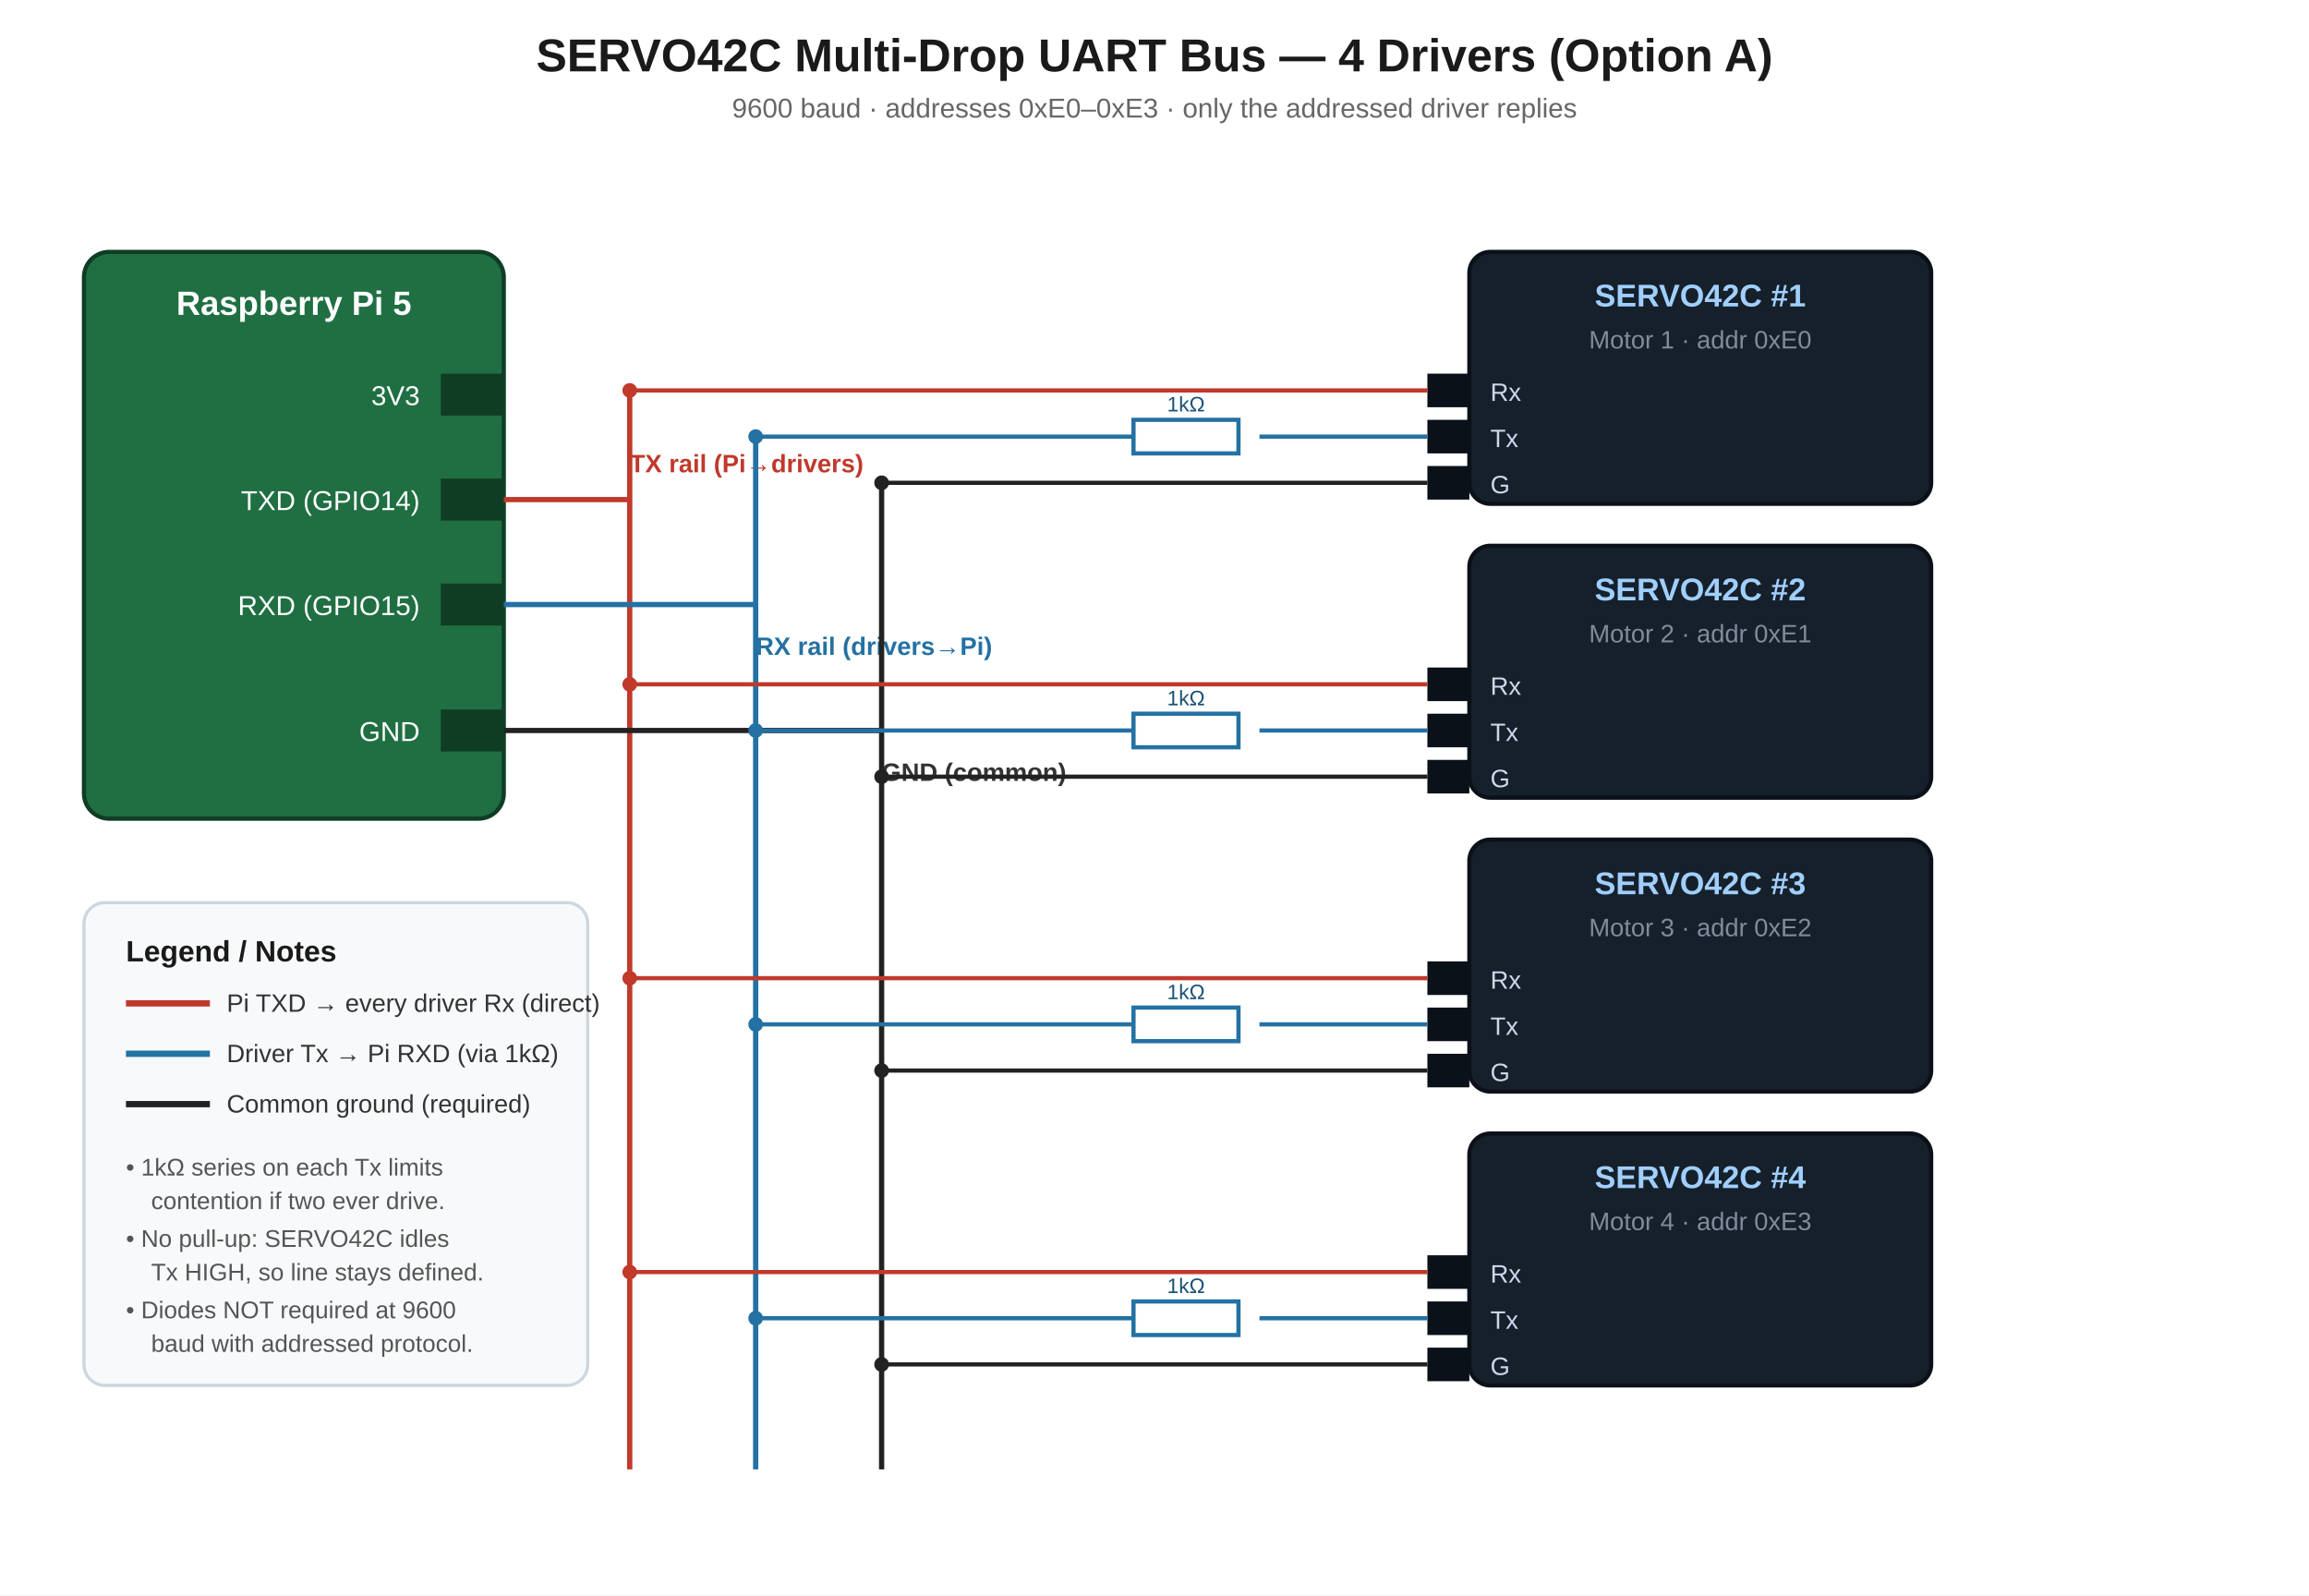
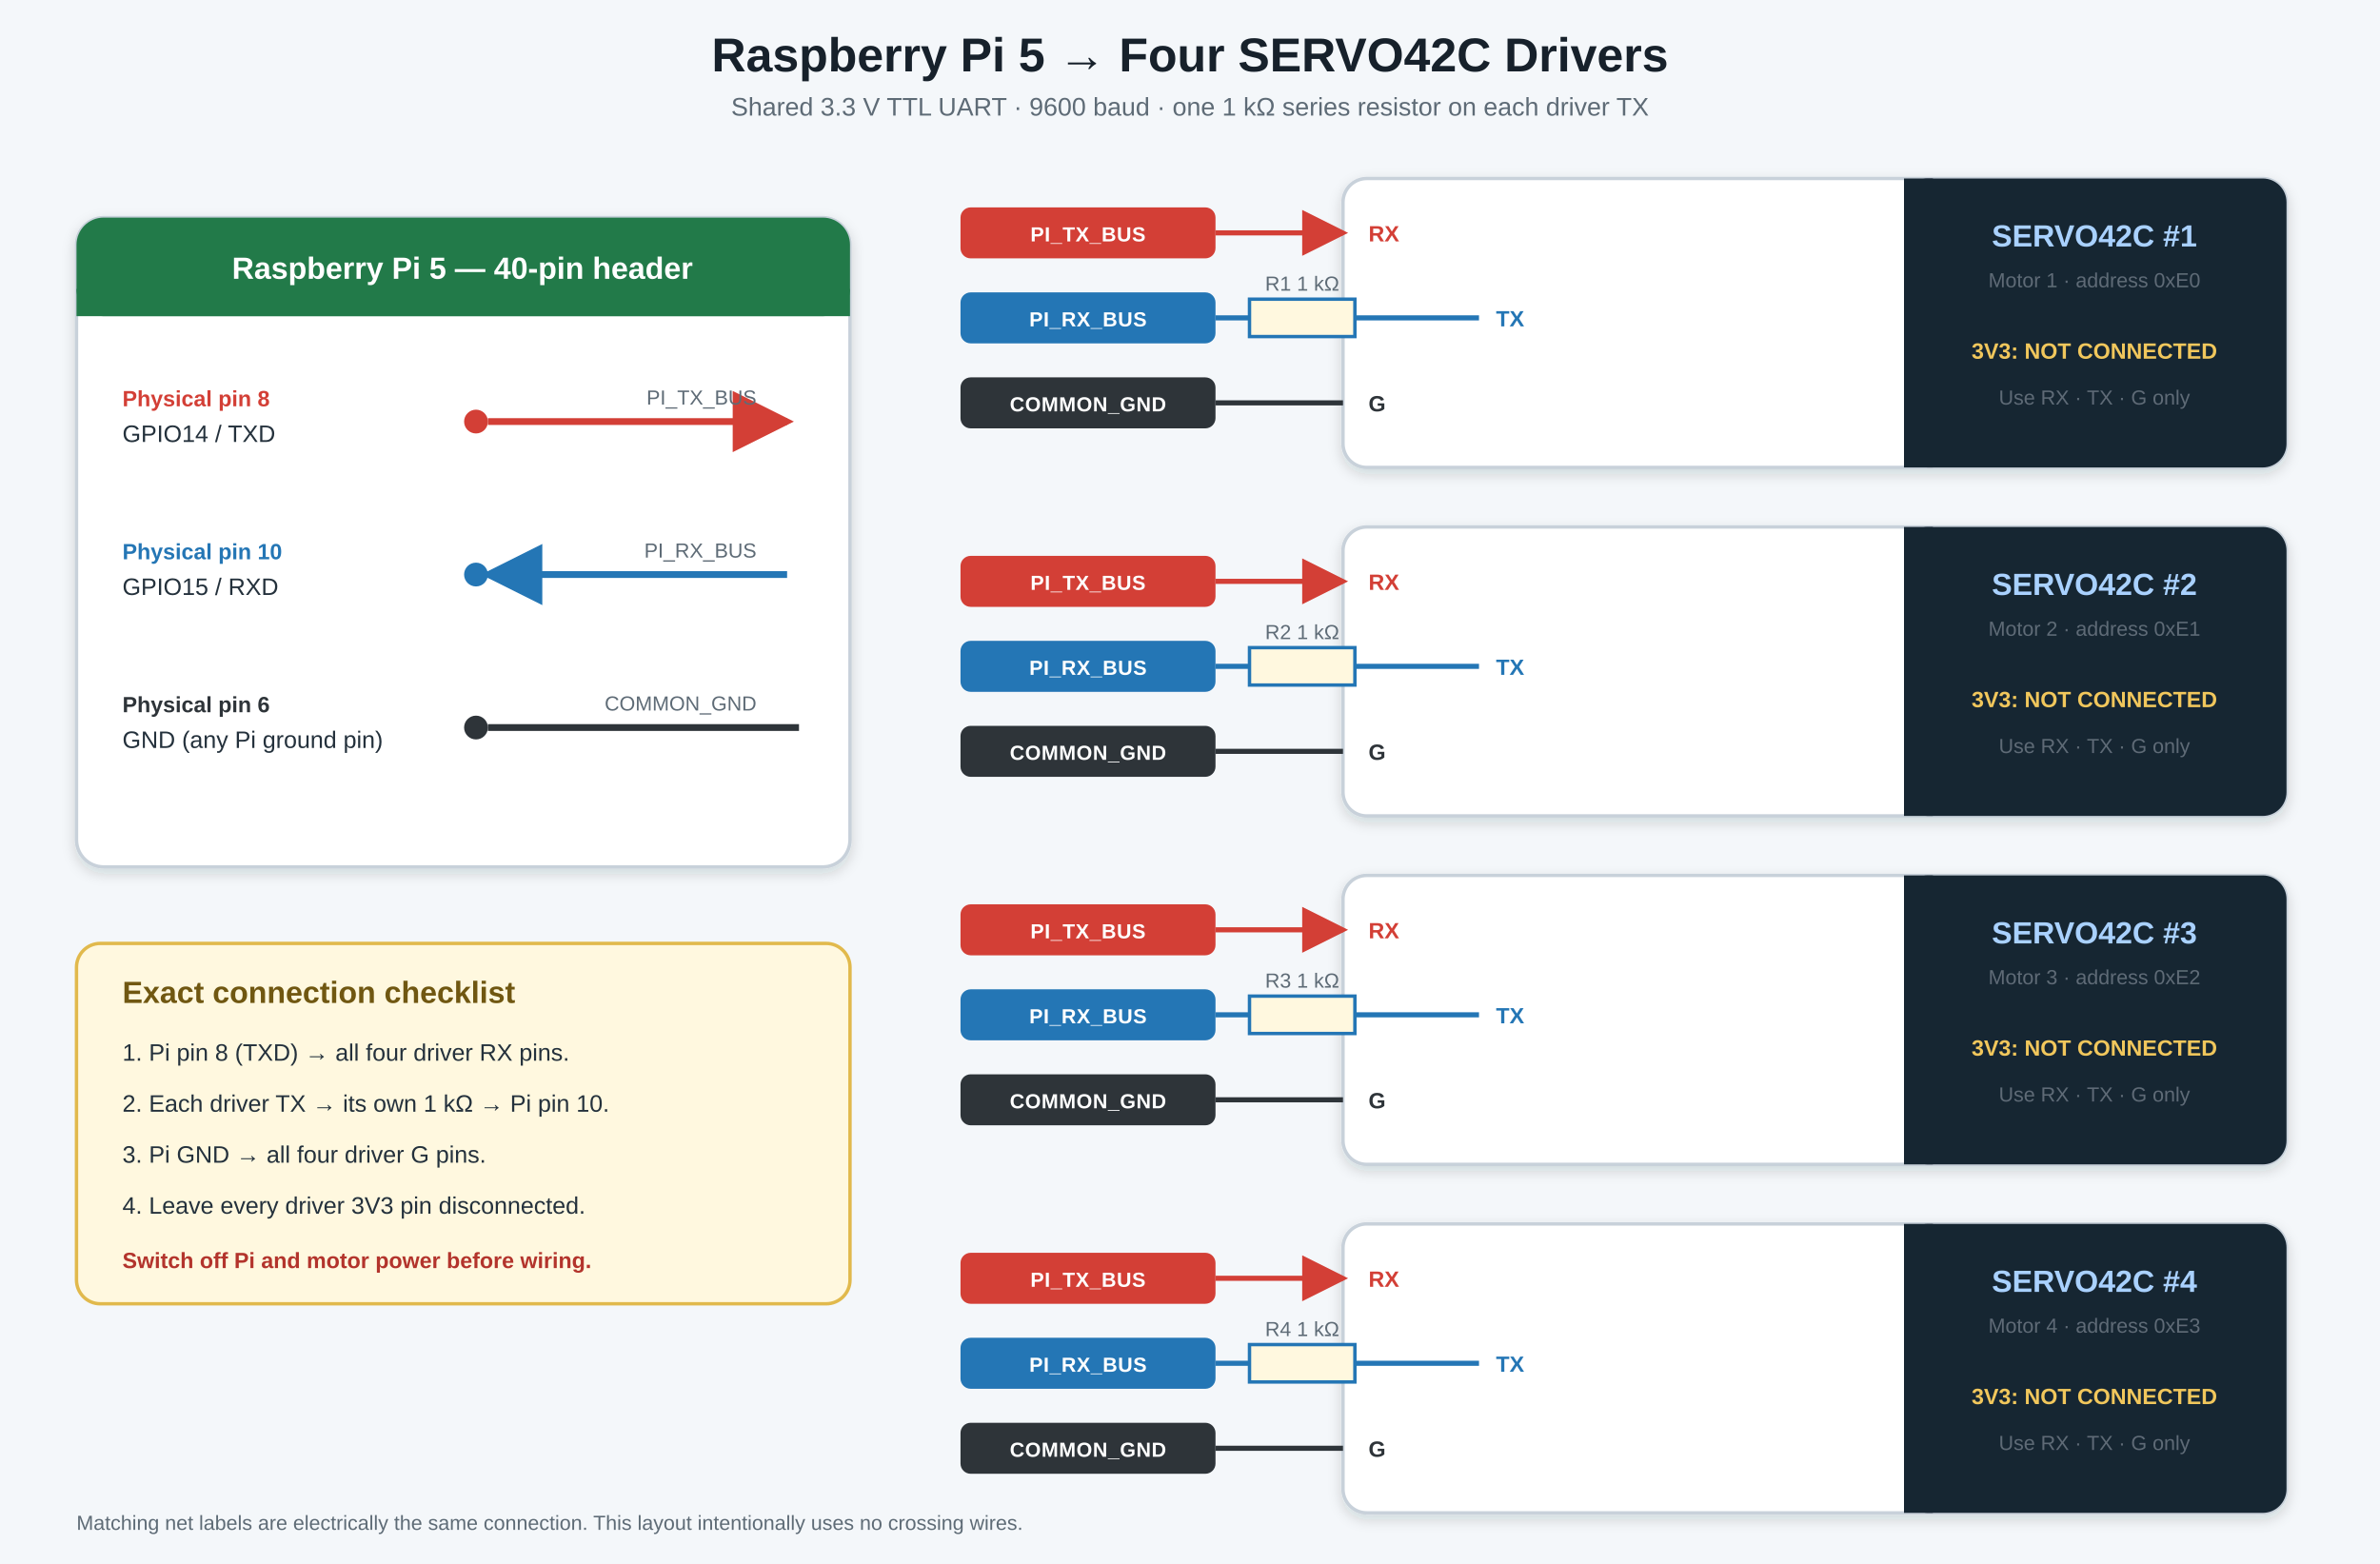
- <svg xmlns="http://www.w3.org/2000/svg" width="1100" height="760" viewBox="0 0 1100 760" font-family="Segoe UI, Arial, sans-serif">
+ <svg xmlns="http://www.w3.org/2000/svg" width="1400" height="920" viewBox="0 0 1400 920" font-family="Segoe UI, Arial, sans-serif">
  <defs>
-     <marker id="dot" markerWidth="8" markerHeight="8" refX="4" refY="4">
-       <circle cx="4" cy="4" r="3" fill="#222" />
+     <filter id="shadow" x="-20%" y="-20%" width="140%" height="140%">
+       <feDropShadow dx="0" dy="3" stdDeviation="4" flood-color="#15202b" flood-opacity="0.16" />
+     </filter>
+     <marker id="arrow-red" markerWidth="9" markerHeight="9" refX="8" refY="4.5" orient="auto">
+       <path d="M0,0 L9,4.5 L0,9 Z" fill="#d33f36" />
    </marker>
+     <marker id="arrow-blue" markerWidth="9" markerHeight="9" refX="8" refY="4.5" orient="auto">
+       <path d="M0,0 L9,4.5 L0,9 Z" fill="#2476b5" />
+     </marker>
+     <style>
+       .title { font-size: 28px; font-weight: 700; fill: #17212b; }
+       .subtitle { font-size: 15px; fill: #5e6b76; }
+       .card-title { font-size: 18px; font-weight: 700; }
+       .label { font-size: 14px; fill: #24313c; }
+       .small { font-size: 12px; fill: #5e6b76; }
+       .pin { font-size: 13px; font-weight: 600; }
+       .net { font-size: 12px; font-weight: 700; fill: #ffffff; letter-spacing: 0.3px; }
+     </style>
  </defs>
-   <rect x="0" y="0" width="1100" height="760" fill="#ffffff" />
-   <text x="550" y="34" text-anchor="middle" font-size="22" font-weight="700" fill="#1a1a1a">
-     SERVO42C Multi-Drop UART Bus — 4 Drivers (Option A)
-   </text>
-   <text x="550" y="56" text-anchor="middle" font-size="13" fill="#666">
-     9600 baud · addresses 0xE0–0xE3 · only the addressed driver replies
-   </text>
-   <rect x="40" y="120" width="200" height="270" rx="12" fill="#1f6f43" stroke="#0f3d24" stroke-width="2" />
-   <text x="140" y="150" text-anchor="middle" font-size="16" font-weight="700" fill="#ffffff">Raspberry Pi 5</text>
-   <g font-size="13" fill="#ffffff">
-     <rect x="210" y="178" width="30" height="20" fill="#0f3d24" />
-     <text x="200" y="193" text-anchor="end">3V3</text>
-     <rect x="210" y="228" width="30" height="20" fill="#0f3d24" />
-     <text x="200" y="243" text-anchor="end">TXD (GPIO14)</text>
-     <rect x="210" y="278" width="30" height="20" fill="#0f3d24" />
-     <text x="200" y="293" text-anchor="end">RXD (GPIO15)</text>
-     <rect x="210" y="338" width="30" height="20" fill="#0f3d24" />
-     <text x="200" y="353" text-anchor="end">GND</text>
+   <rect width="1400" height="920" fill="#f4f7fa" />
+   <text x="700" y="42" text-anchor="middle" class="title">Raspberry Pi 5 → Four SERVO42C Drivers</text>
+   <text x="700" y="68" text-anchor="middle" class="subtitle">Shared 3.3 V TTL UART · 9600 baud · one 1 kΩ series resistor on each driver TX</text>
+   <g filter="url(#shadow)">
+     <rect x="45" y="128" width="455" height="382" rx="16" fill="#ffffff" stroke="#c8d1da" stroke-width="2" />
+     <rect x="45" y="128" width="455" height="58" rx="16" fill="#247a4a" />
+     <path d="M45 170 H500 V186 H45 Z" fill="#247a4a" />
+     <text x="272" y="164" text-anchor="middle" class="card-title" fill="#ffffff">Raspberry Pi 5 — 40-pin header</text>
  </g>
-   <text x="300" y="225" font-size="12" fill="#c0392b" font-weight="700">TX rail (Pi→drivers)</text>
-   <line x1="240" y1="238" x2="300" y2="238" stroke="#c0392b" stroke-width="2.5" />
-   <line x1="300" y1="186" x2="300" y2="700" stroke="#c0392b" stroke-width="2.5" />
-   <text x="360" y="312" font-size="12" fill="#2471a3" font-weight="700">RX rail (drivers→Pi)</text>
-   <line x1="240" y1="288" x2="360" y2="288" stroke="#2471a3" stroke-width="2.5" />
-   <line x1="360" y1="208" x2="360" y2="700" stroke="#2471a3" stroke-width="2.5" />
-   <text x="420" y="372" font-size="12" fill="#333" font-weight="700">GND (common)</text>
-   <line x1="240" y1="348" x2="420" y2="348" stroke="#222" stroke-width="2.5" />
-   <line x1="420" y1="230" x2="420" y2="700" stroke="#222" stroke-width="2.5" />
-   <g>
-     <g>
-       <rect x="700" y="120" width="220" height="120" rx="10" fill="#16202b" stroke="#0b1118" stroke-width="2" />
-       <text x="810" y="146" text-anchor="middle" font-size="15" font-weight="700" fill="#a0cfff">SERVO42C #1</text>
-       <text x="810" y="166" text-anchor="middle" font-size="12" fill="#7f8c9b">Motor 1 · addr 0xE0</text>
-       <rect x="680" y="178" width="20" height="16" fill="#0b1118" />
-       <text x="710" y="191" font-size="12" fill="#cfd6ee">Rx</text>
-       <rect x="680" y="200" width="20" height="16" fill="#0b1118" />
-       <text x="710" y="213" font-size="12" fill="#cfd6ee">Tx</text>
-       <rect x="680" y="222" width="20" height="16" fill="#0b1118" />
-       <text x="710" y="235" font-size="12" fill="#cfd6ee">G</text>
-       <line x1="300" y1="186" x2="680" y2="186" stroke="#c0392b" stroke-width="2" />
-       <circle cx="300" cy="186" r="3.5" fill="#c0392b" />
-       <line x1="600" y1="208" x2="680" y2="208" stroke="#2471a3" stroke-width="2" />
-       <rect x="540" y="200" width="50" height="16" fill="#fff" stroke="#2471a3" stroke-width="2" />
-       <text x="565" y="196" text-anchor="middle" font-size="10" fill="#1a5276">1kΩ</text>
-       <line x1="360" y1="208" x2="540" y2="208" stroke="#2471a3" stroke-width="2" />
-       <circle cx="360" cy="208" r="3.5" fill="#2471a3" />
-       <line x1="420" y1="230" x2="680" y2="230" stroke="#222" stroke-width="2" />
-       <circle cx="420" cy="230" r="3.5" fill="#222" />
-     </g>
-     <g>
-       <rect x="700" y="260" width="220" height="120" rx="10" fill="#16202b" stroke="#0b1118" stroke-width="2" />
-       <text x="810" y="286" text-anchor="middle" font-size="15" font-weight="700" fill="#a0cfff">SERVO42C #2</text>
-       <text x="810" y="306" text-anchor="middle" font-size="12" fill="#7f8c9b">Motor 2 · addr 0xE1</text>
-       <rect x="680" y="318" width="20" height="16" fill="#0b1118" />
-       <text x="710" y="331" font-size="12" fill="#cfd6ee">Rx</text>
-       <rect x="680" y="340" width="20" height="16" fill="#0b1118" />
-       <text x="710" y="353" font-size="12" fill="#cfd6ee">Tx</text>
-       <rect x="680" y="362" width="20" height="16" fill="#0b1118" />
-       <text x="710" y="375" font-size="12" fill="#cfd6ee">G</text>
-       <line x1="300" y1="326" x2="680" y2="326" stroke="#c0392b" stroke-width="2" />
-       <circle cx="300" cy="326" r="3.5" fill="#c0392b" />
-       <line x1="600" y1="348" x2="680" y2="348" stroke="#2471a3" stroke-width="2" />
-       <rect x="540" y="340" width="50" height="16" fill="#fff" stroke="#2471a3" stroke-width="2" />
-       <text x="565" y="336" text-anchor="middle" font-size="10" fill="#1a5276">1kΩ</text>
-       <line x1="360" y1="348" x2="540" y2="348" stroke="#2471a3" stroke-width="2" />
-       <circle cx="360" cy="348" r="3.5" fill="#2471a3" />
-       <line x1="420" y1="370" x2="680" y2="370" stroke="#222" stroke-width="2" />
-       <circle cx="420" cy="370" r="3.5" fill="#222" />
-     </g>
-     <g>
-       <rect x="700" y="400" width="220" height="120" rx="10" fill="#16202b" stroke="#0b1118" stroke-width="2" />
-       <text x="810" y="426" text-anchor="middle" font-size="15" font-weight="700" fill="#a0cfff">SERVO42C #3</text>
-       <text x="810" y="446" text-anchor="middle" font-size="12" fill="#7f8c9b">Motor 3 · addr 0xE2</text>
-       <rect x="680" y="458" width="20" height="16" fill="#0b1118" />
-       <text x="710" y="471" font-size="12" fill="#cfd6ee">Rx</text>
-       <rect x="680" y="480" width="20" height="16" fill="#0b1118" />
-       <text x="710" y="493" font-size="12" fill="#cfd6ee">Tx</text>
-       <rect x="680" y="502" width="20" height="16" fill="#0b1118" />
-       <text x="710" y="515" font-size="12" fill="#cfd6ee">G</text>
-       <line x1="300" y1="466" x2="680" y2="466" stroke="#c0392b" stroke-width="2" />
-       <circle cx="300" cy="466" r="3.5" fill="#c0392b" />
-       <line x1="600" y1="488" x2="680" y2="488" stroke="#2471a3" stroke-width="2" />
-       <rect x="540" y="480" width="50" height="16" fill="#fff" stroke="#2471a3" stroke-width="2" />
-       <text x="565" y="476" text-anchor="middle" font-size="10" fill="#1a5276">1kΩ</text>
-       <line x1="360" y1="488" x2="540" y2="488" stroke="#2471a3" stroke-width="2" />
-       <circle cx="360" cy="488" r="3.5" fill="#2471a3" />
-       <line x1="420" y1="510" x2="680" y2="510" stroke="#222" stroke-width="2" />
-       <circle cx="420" cy="510" r="3.5" fill="#222" />
-     </g>
-     <g>
-       <rect x="700" y="540" width="220" height="120" rx="10" fill="#16202b" stroke="#0b1118" stroke-width="2" />
-       <text x="810" y="566" text-anchor="middle" font-size="15" font-weight="700" fill="#a0cfff">SERVO42C #4</text>
-       <text x="810" y="586" text-anchor="middle" font-size="12" fill="#7f8c9b">Motor 4 · addr 0xE3</text>
-       <rect x="680" y="598" width="20" height="16" fill="#0b1118" />
-       <text x="710" y="611" font-size="12" fill="#cfd6ee">Rx</text>
-       <rect x="680" y="620" width="20" height="16" fill="#0b1118" />
-       <text x="710" y="633" font-size="12" fill="#cfd6ee">Tx</text>
-       <rect x="680" y="642" width="20" height="16" fill="#0b1118" />
-       <text x="710" y="655" font-size="12" fill="#cfd6ee">G</text>
-       <line x1="300" y1="606" x2="680" y2="606" stroke="#c0392b" stroke-width="2" />
-       <circle cx="300" cy="606" r="3.5" fill="#c0392b" />
-       <line x1="600" y1="628" x2="680" y2="628" stroke="#2471a3" stroke-width="2" />
-       <rect x="540" y="620" width="50" height="16" fill="#fff" stroke="#2471a3" stroke-width="2" />
-       <text x="565" y="616" text-anchor="middle" font-size="10" fill="#1a5276">1kΩ</text>
-       <line x1="360" y1="628" x2="540" y2="628" stroke="#2471a3" stroke-width="2" />
-       <circle cx="360" cy="628" r="3.5" fill="#2471a3" />
-       <line x1="420" y1="650" x2="680" y2="650" stroke="#222" stroke-width="2" />
-       <circle cx="420" cy="650" r="3.5" fill="#222" />
-     </g>
+   <text x="72" y="239" class="pin" fill="#d33f36">Physical pin 8</text>
+   <text x="72" y="260" class="label">GPIO14 / TXD</text>
+   <circle cx="280" cy="248" r="7" fill="#d33f36" />
+   <line x1="287" y1="248" x2="463" y2="248" stroke="#d33f36" stroke-width="4" marker-end="url(#arrow-red)" />
+   <text x="72" y="329" class="pin" fill="#2476b5">Physical pin 10</text>
+   <text x="72" y="350" class="label">GPIO15 / RXD</text>
+   <circle cx="280" cy="338" r="7" fill="#2476b5" />
+   <line x1="463" y1="338" x2="287" y2="338" stroke="#2476b5" stroke-width="4" marker-end="url(#arrow-blue)" />
+   <text x="72" y="419" class="pin" fill="#2e3439">Physical pin 6</text>
+   <text x="72" y="440" class="label">GND (any Pi ground pin)</text>
+   <circle cx="280" cy="428" r="7" fill="#2e3439" />
+   <line x1="287" y1="428" x2="470" y2="428" stroke="#2e3439" stroke-width="4" />
+   <text x="445" y="238" text-anchor="end" class="small" fill="#d33f36">PI_TX_BUS</text>
+   <text x="445" y="328" text-anchor="end" class="small" fill="#2476b5">PI_RX_BUS</text>
+   <text x="445" y="418" text-anchor="end" class="small" fill="#2e3439">COMMON_GND</text>
+   <g filter="url(#shadow)">
+     <rect x="790" y="105" width="555" height="170" rx="14" fill="#ffffff" stroke="#c8d1da" stroke-width="2" />
+     <rect x="1120" y="105" width="225" height="170" rx="14" fill="#172633" />
+     <path d="M1120 105 H1137 V275 H1120 Z" fill="#172633" />
+     <text x="1232" y="145" text-anchor="middle" class="card-title" fill="#a9d1ff">SERVO42C #1</text>
+     <text x="1232" y="169" text-anchor="middle" class="small" fill="#c2ccd5">Motor 1 · address 0xE0</text>
+     <text x="1232" y="211" text-anchor="middle" class="pin" fill="#f1c75b">3V3: NOT CONNECTED</text>
+     <text x="1232" y="238" text-anchor="middle" class="small" fill="#c2ccd5">Use RX · TX · G only</text>
  </g>
-   <g>
-     <rect x="40" y="430" width="240" height="230" rx="10" fill="#f7f9fb" stroke="#cdd6df" stroke-width="1.5" />
-     <text x="60" y="458" font-size="14" font-weight="700" fill="#1a1a1a">Legend / Notes</text>
-     <line x1="60" y1="478" x2="100" y2="478" stroke="#c0392b" stroke-width="3" />
-     <text x="108" y="482" font-size="12" fill="#333">Pi TXD → every driver Rx (direct)</text>
-     <line x1="60" y1="502" x2="100" y2="502" stroke="#2471a3" stroke-width="3" />
-     <text x="108" y="506" font-size="12" fill="#333">Driver Tx → Pi RXD (via 1kΩ)</text>
-     <line x1="60" y1="526" x2="100" y2="526" stroke="#222" stroke-width="3" />
-     <text x="108" y="530" font-size="12" fill="#333">Common ground (required)</text>
-     <text x="60" y="560" font-size="11.5" fill="#555">• 1kΩ series on each Tx limits</text>
-     <text x="72" y="576" font-size="11.5" fill="#555">contention if two ever drive.</text>
-     <text x="60" y="594" font-size="11.5" fill="#555">• No pull-up: SERVO42C idles</text>
-     <text x="72" y="610" font-size="11.5" fill="#555">Tx HIGH, so line stays defined.</text>
-     <text x="60" y="628" font-size="11.5" fill="#555">• Diodes NOT required at 9600</text>
-     <text x="72" y="644" font-size="11.5" fill="#555">baud with addressed protocol.</text>
+   <rect x="565" y="122" width="150" height="30" rx="6" fill="#d33f36" />
+   <text x="640" y="142" text-anchor="middle" class="net">PI_TX_BUS</text>
+   <line x1="715" y1="137" x2="790" y2="137" stroke="#d33f36" stroke-width="3" marker-end="url(#arrow-red)" />
+   <text x="805" y="142" class="pin" fill="#d33f36">RX</text>
+   <rect x="565" y="172" width="150" height="30" rx="6" fill="#2476b5" />
+   <text x="640" y="192" text-anchor="middle" class="net">PI_RX_BUS</text>
+   <line x1="715" y1="187" x2="735" y2="187" stroke="#2476b5" stroke-width="3" />
+   <rect x="735" y="176" width="62" height="22" fill="#fff8df" stroke="#2476b5" stroke-width="2" />
+   <text x="766" y="171" text-anchor="middle" class="small" fill="#2476b5">R1 1 kΩ</text>
+   <line x1="797" y1="187" x2="870" y2="187" stroke="#2476b5" stroke-width="3" />
+   <text x="880" y="192" class="pin" fill="#2476b5">TX</text>
+   <rect x="565" y="222" width="150" height="30" rx="6" fill="#2e3439" />
+   <text x="640" y="242" text-anchor="middle" class="net">COMMON_GND</text>
+   <line x1="715" y1="237" x2="790" y2="237" stroke="#2e3439" stroke-width="3" />
+   <text x="805" y="242" class="pin" fill="#2e3439">G</text>
+   <g filter="url(#shadow)">
+     <rect x="790" y="310" width="555" height="170" rx="14" fill="#ffffff" stroke="#c8d1da" stroke-width="2" />
+     <rect x="1120" y="310" width="225" height="170" rx="14" fill="#172633" />
+     <path d="M1120 310 H1137 V480 H1120 Z" fill="#172633" />
+     <text x="1232" y="350" text-anchor="middle" class="card-title" fill="#a9d1ff">SERVO42C #2</text>
+     <text x="1232" y="374" text-anchor="middle" class="small" fill="#c2ccd5">Motor 2 · address 0xE1</text>
+     <text x="1232" y="416" text-anchor="middle" class="pin" fill="#f1c75b">3V3: NOT CONNECTED</text>
+     <text x="1232" y="443" text-anchor="middle" class="small" fill="#c2ccd5">Use RX · TX · G only</text>
  </g>
-   <g>
-     <rect x="40" y="120" width="0" height="0" />
+   <rect x="565" y="327" width="150" height="30" rx="6" fill="#d33f36" />
+   <text x="640" y="347" text-anchor="middle" class="net">PI_TX_BUS</text>
+   <line x1="715" y1="342" x2="790" y2="342" stroke="#d33f36" stroke-width="3" marker-end="url(#arrow-red)" />
+   <text x="805" y="347" class="pin" fill="#d33f36">RX</text>
+   <rect x="565" y="377" width="150" height="30" rx="6" fill="#2476b5" />
+   <text x="640" y="397" text-anchor="middle" class="net">PI_RX_BUS</text>
+   <line x1="715" y1="392" x2="735" y2="392" stroke="#2476b5" stroke-width="3" />
+   <rect x="735" y="381" width="62" height="22" fill="#fff8df" stroke="#2476b5" stroke-width="2" />
+   <text x="766" y="376" text-anchor="middle" class="small" fill="#2476b5">R2 1 kΩ</text>
+   <line x1="797" y1="392" x2="870" y2="392" stroke="#2476b5" stroke-width="3" />
+   <text x="880" y="397" class="pin" fill="#2476b5">TX</text>
+   <rect x="565" y="427" width="150" height="30" rx="6" fill="#2e3439" />
+   <text x="640" y="447" text-anchor="middle" class="net">COMMON_GND</text>
+   <line x1="715" y1="442" x2="790" y2="442" stroke="#2e3439" stroke-width="3" />
+   <text x="805" y="447" class="pin" fill="#2e3439">G</text>
+   <g filter="url(#shadow)">
+     <rect x="790" y="515" width="555" height="170" rx="14" fill="#ffffff" stroke="#c8d1da" stroke-width="2" />
+     <rect x="1120" y="515" width="225" height="170" rx="14" fill="#172633" />
+     <path d="M1120 515 H1137 V685 H1120 Z" fill="#172633" />
+     <text x="1232" y="555" text-anchor="middle" class="card-title" fill="#a9d1ff">SERVO42C #3</text>
+     <text x="1232" y="579" text-anchor="middle" class="small" fill="#c2ccd5">Motor 3 · address 0xE2</text>
+     <text x="1232" y="621" text-anchor="middle" class="pin" fill="#f1c75b">3V3: NOT CONNECTED</text>
+     <text x="1232" y="648" text-anchor="middle" class="small" fill="#c2ccd5">Use RX · TX · G only</text>
  </g>
+   <rect x="565" y="532" width="150" height="30" rx="6" fill="#d33f36" />
+   <text x="640" y="552" text-anchor="middle" class="net">PI_TX_BUS</text>
+   <line x1="715" y1="547" x2="790" y2="547" stroke="#d33f36" stroke-width="3" marker-end="url(#arrow-red)" />
+   <text x="805" y="552" class="pin" fill="#d33f36">RX</text>
+   <rect x="565" y="582" width="150" height="30" rx="6" fill="#2476b5" />
+   <text x="640" y="602" text-anchor="middle" class="net">PI_RX_BUS</text>
+   <line x1="715" y1="597" x2="735" y2="597" stroke="#2476b5" stroke-width="3" />
+   <rect x="735" y="586" width="62" height="22" fill="#fff8df" stroke="#2476b5" stroke-width="2" />
+   <text x="766" y="581" text-anchor="middle" class="small" fill="#2476b5">R3 1 kΩ</text>
+   <line x1="797" y1="597" x2="870" y2="597" stroke="#2476b5" stroke-width="3" />
+   <text x="880" y="602" class="pin" fill="#2476b5">TX</text>
+   <rect x="565" y="632" width="150" height="30" rx="6" fill="#2e3439" />
+   <text x="640" y="652" text-anchor="middle" class="net">COMMON_GND</text>
+   <line x1="715" y1="647" x2="790" y2="647" stroke="#2e3439" stroke-width="3" />
+   <text x="805" y="652" class="pin" fill="#2e3439">G</text>
+   <g filter="url(#shadow)">
+     <rect x="790" y="720" width="555" height="170" rx="14" fill="#ffffff" stroke="#c8d1da" stroke-width="2" />
+     <rect x="1120" y="720" width="225" height="170" rx="14" fill="#172633" />
+     <path d="M1120 720 H1137 V890 H1120 Z" fill="#172633" />
+     <text x="1232" y="760" text-anchor="middle" class="card-title" fill="#a9d1ff">SERVO42C #4</text>
+     <text x="1232" y="784" text-anchor="middle" class="small" fill="#c2ccd5">Motor 4 · address 0xE3</text>
+     <text x="1232" y="826" text-anchor="middle" class="pin" fill="#f1c75b">3V3: NOT CONNECTED</text>
+     <text x="1232" y="853" text-anchor="middle" class="small" fill="#c2ccd5">Use RX · TX · G only</text>
+   </g>
+   <rect x="565" y="737" width="150" height="30" rx="6" fill="#d33f36" />
+   <text x="640" y="757" text-anchor="middle" class="net">PI_TX_BUS</text>
+   <line x1="715" y1="752" x2="790" y2="752" stroke="#d33f36" stroke-width="3" marker-end="url(#arrow-red)" />
+   <text x="805" y="757" class="pin" fill="#d33f36">RX</text>
+   <rect x="565" y="787" width="150" height="30" rx="6" fill="#2476b5" />
+   <text x="640" y="807" text-anchor="middle" class="net">PI_RX_BUS</text>
+   <line x1="715" y1="802" x2="735" y2="802" stroke="#2476b5" stroke-width="3" />
+   <rect x="735" y="791" width="62" height="22" fill="#fff8df" stroke="#2476b5" stroke-width="2" />
+   <text x="766" y="786" text-anchor="middle" class="small" fill="#2476b5">R4 1 kΩ</text>
+   <line x1="797" y1="802" x2="870" y2="802" stroke="#2476b5" stroke-width="3" />
+   <text x="880" y="807" class="pin" fill="#2476b5">TX</text>
+   <rect x="565" y="837" width="150" height="30" rx="6" fill="#2e3439" />
+   <text x="640" y="857" text-anchor="middle" class="net">COMMON_GND</text>
+   <line x1="715" y1="852" x2="790" y2="852" stroke="#2e3439" stroke-width="3" />
+   <text x="805" y="857" class="pin" fill="#2e3439">G</text>
+   <rect x="45" y="555" width="455" height="212" rx="14" fill="#fff8df" stroke="#e1b94c" stroke-width="2" />
+   <text x="72" y="590" class="card-title" fill="#705711">Exact connection checklist</text>
+   <text x="72" y="624" class="label">1. Pi pin 8 (TXD) → all four driver RX pins.</text>
+   <text x="72" y="654" class="label">2. Each driver TX → its own 1 kΩ → Pi pin 10.</text>
+   <text x="72" y="684" class="label">3. Pi GND → all four driver G pins.</text>
+   <text x="72" y="714" class="label">4. Leave every driver 3V3 pin disconnected.</text>
+   <text x="72" y="746" class="pin" fill="#b3342c">Switch off Pi and motor power before wiring.</text>
+   <text x="45" y="900" class="small">Matching net labels are electrically the same connection. This layout intentionally uses no crossing wires.</text>
</svg>
